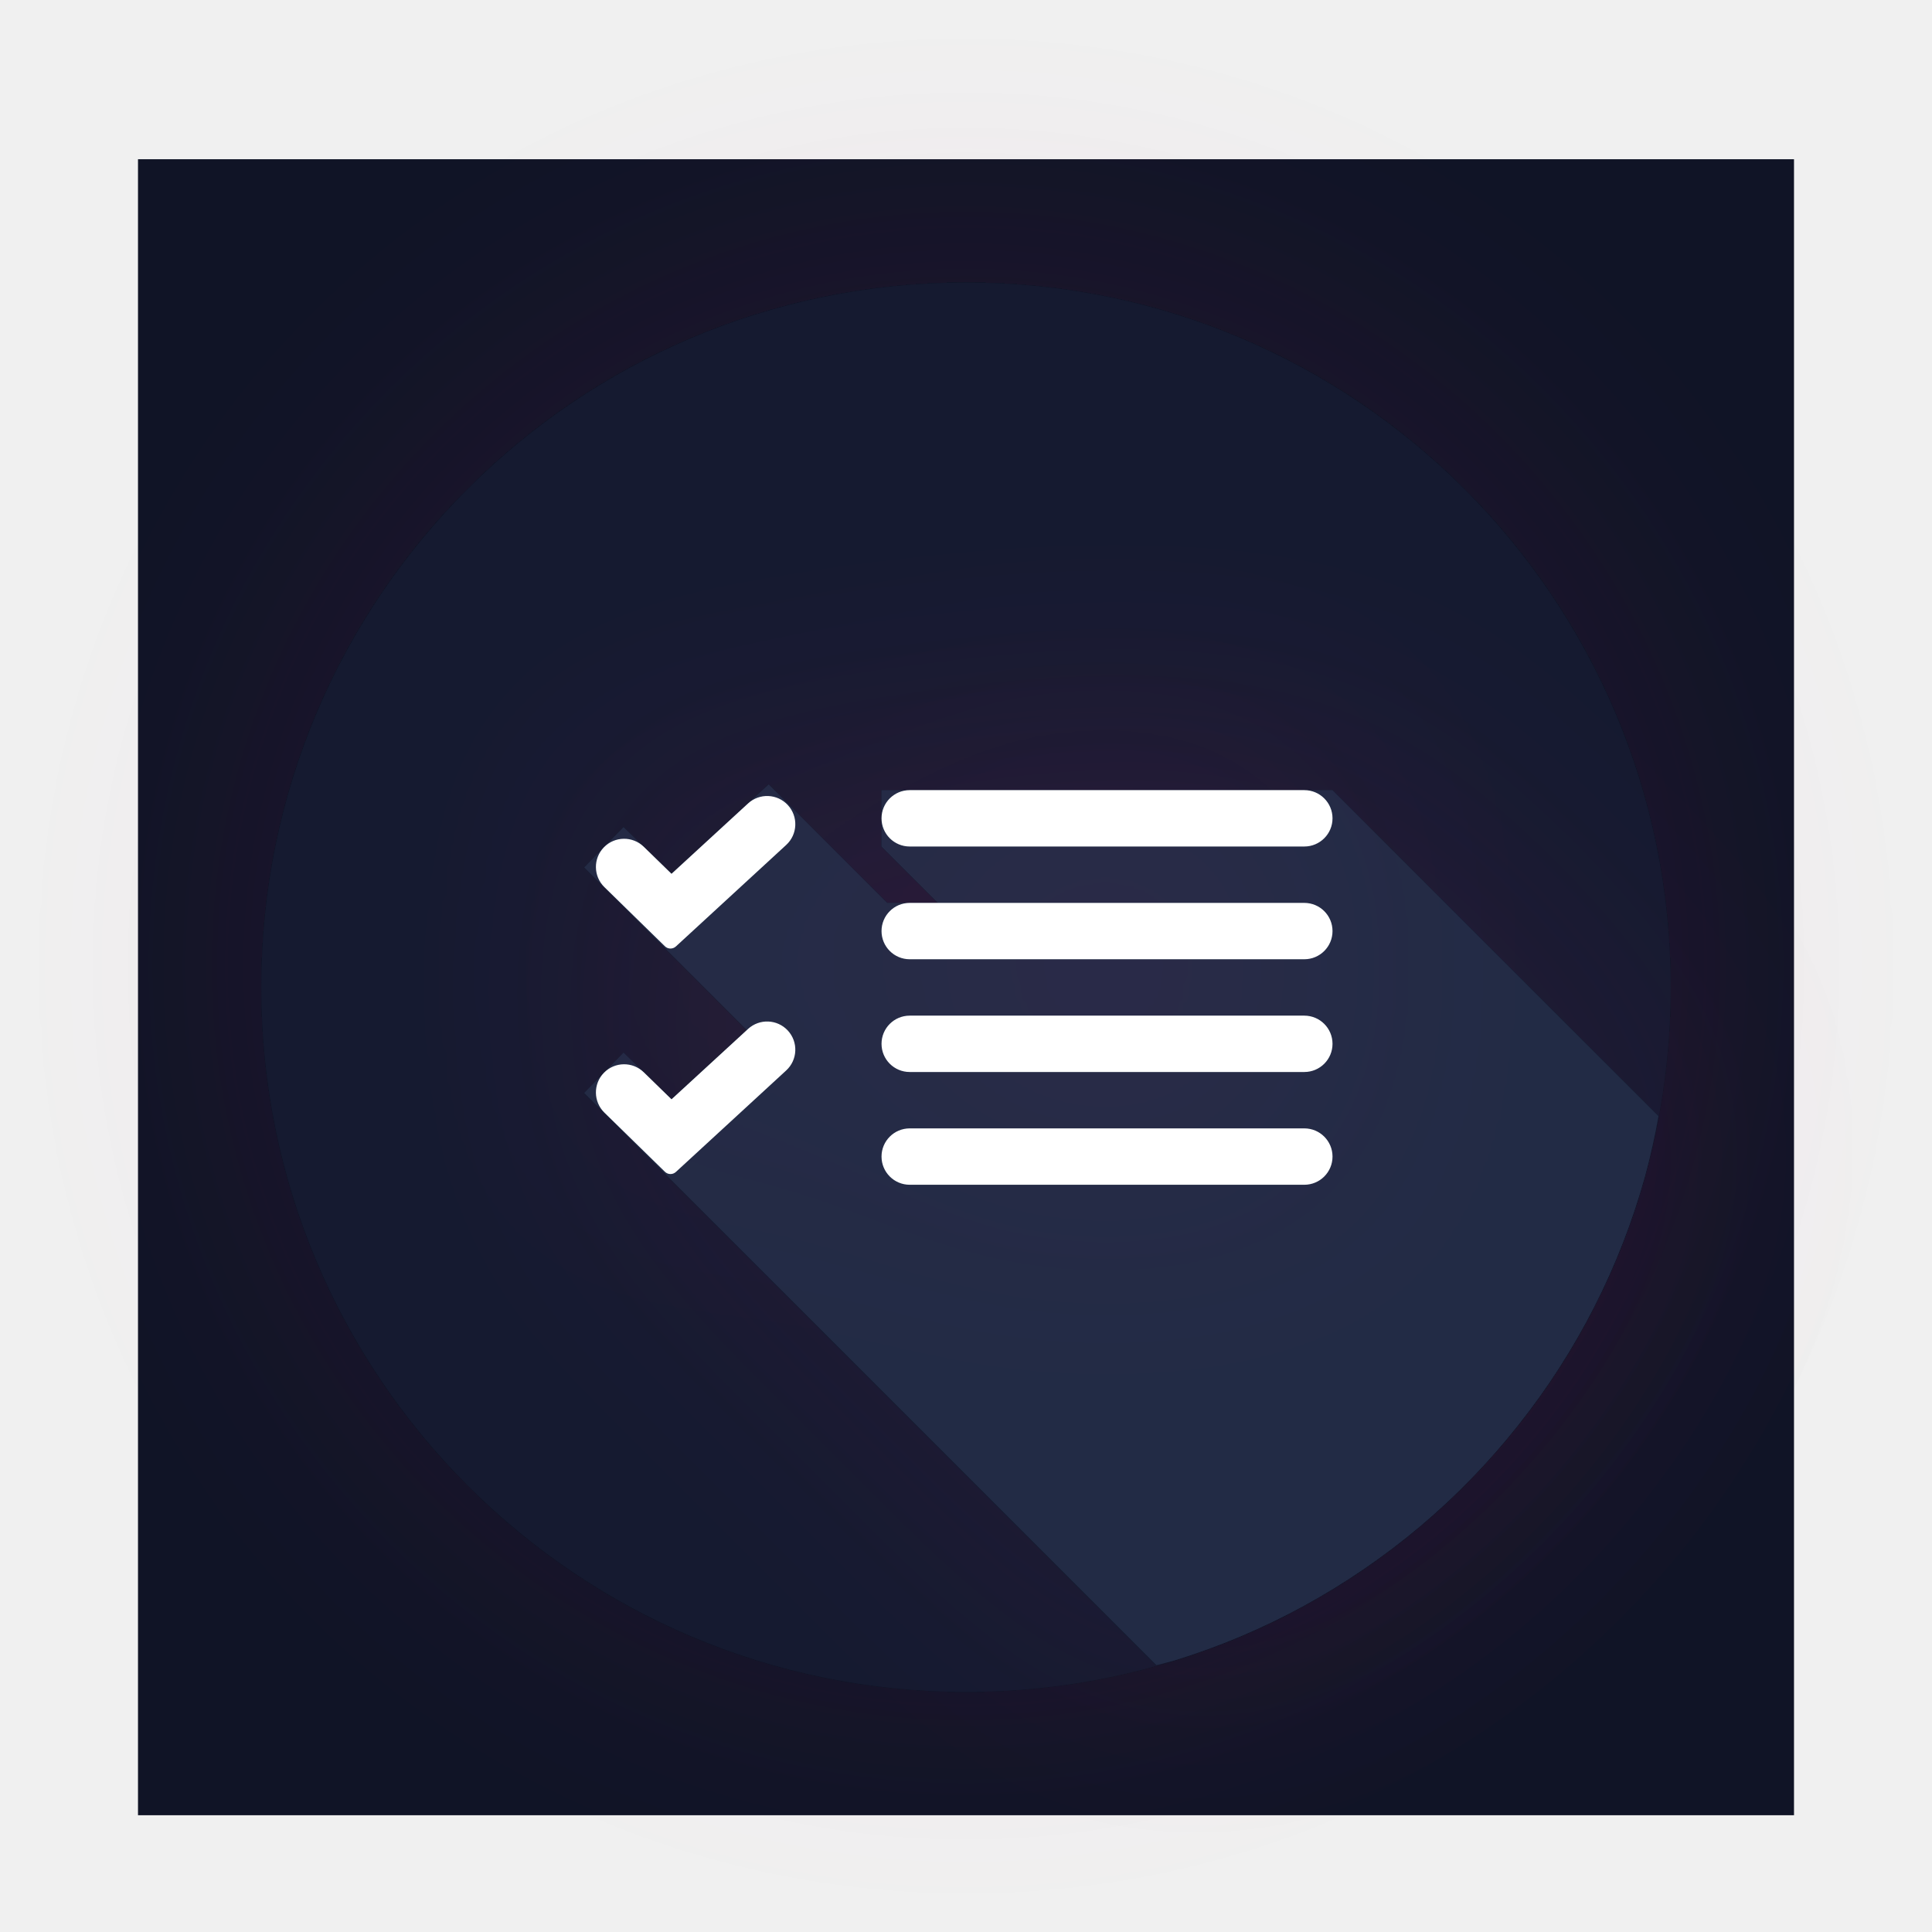
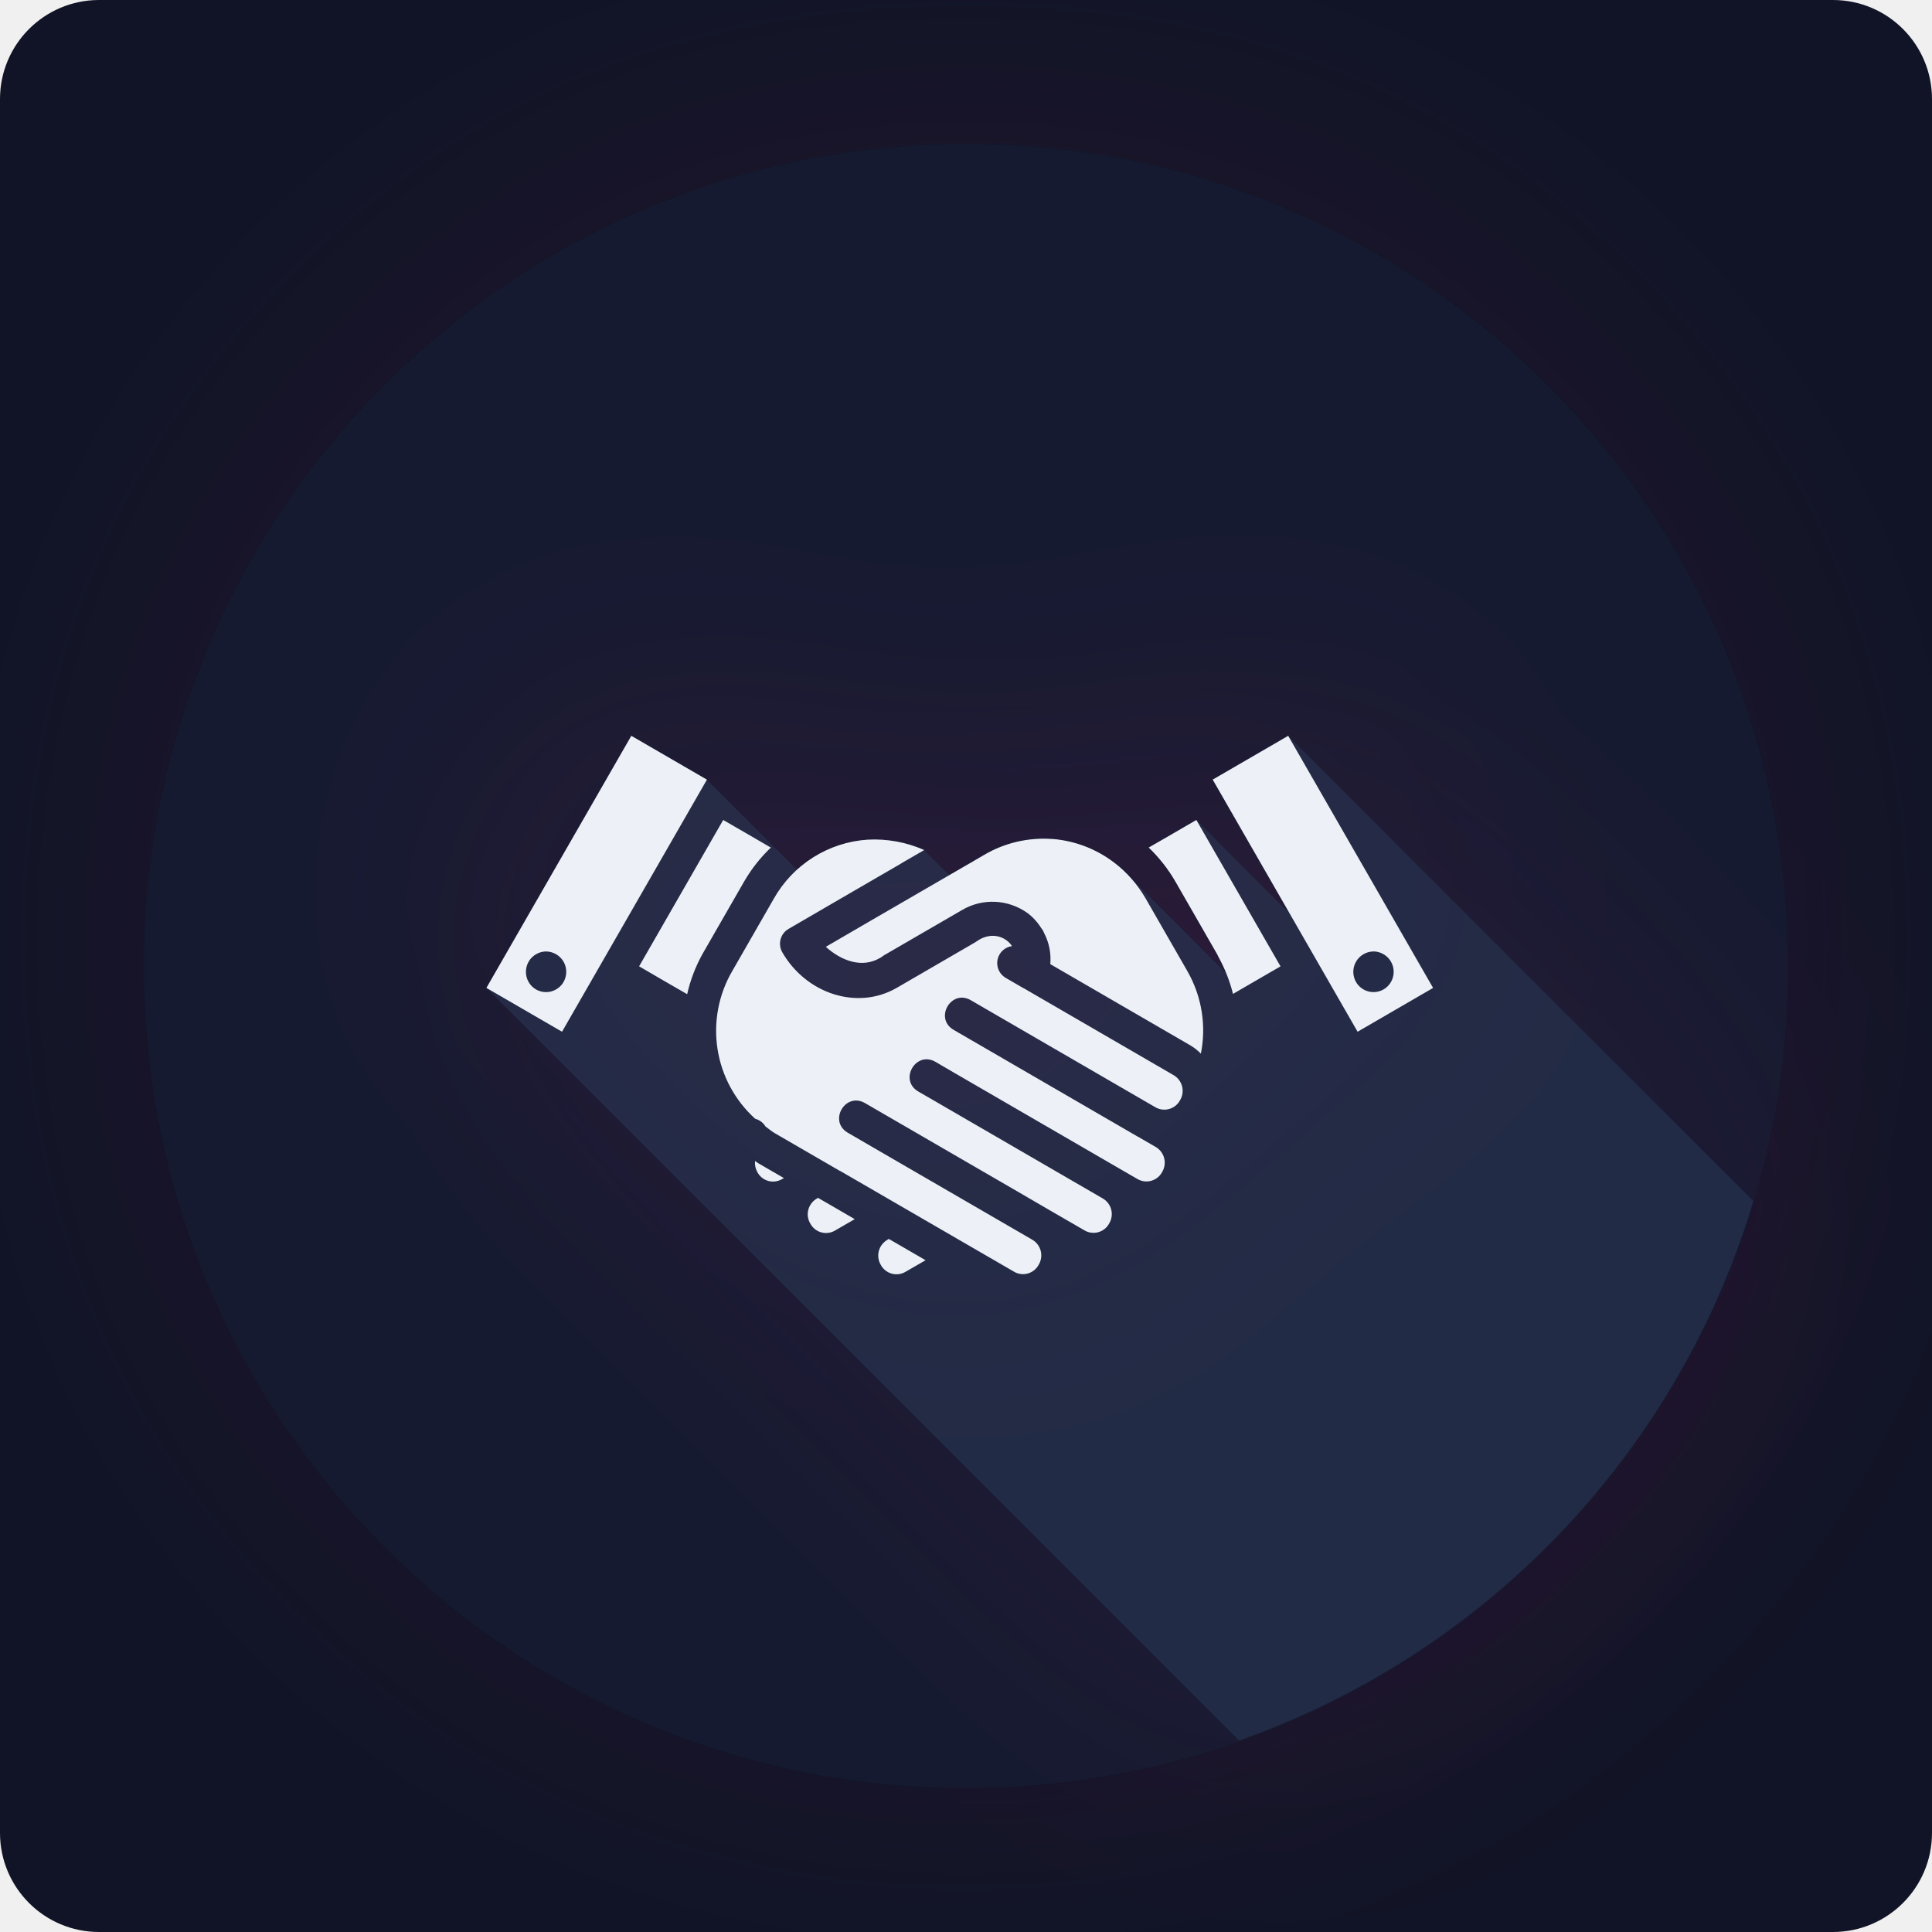
- <svg xmlns="http://www.w3.org/2000/svg" width="182" height="182" viewBox="0 0 182 182" fill="none">
-   <g id="Group 239">
-     <g id="Group 236">
-       <g id="Group 232">
-         <g id="Group 231">
-           <rect id="image 1" x="13" y="15" width="156" height="156" fill="#101426" />
-         </g>
-       </g>
+ <svg xmlns="http://www.w3.org/2000/svg" width="156" height="156" viewBox="0 0 156 156" fill="none">
+   <g id="Frame" clip-path="url(#clip0_1025_1912)">
+     <path id="Vector" d="M148 0H8C3.582 0 0 3.582 0 8V148C0 152.418 3.582 156 8 156H148C152.418 156 156 152.418 156 148V8C156 3.582 152.418 0 148 0Z" fill="#101426" />
+     <g id="Group" filter="url(#filter0_d_1025_1912)">
+       <path id="Vector_2" d="M78 144.383C114.662 144.383 144.383 114.662 144.383 78C144.383 41.338 114.662 11.617 78 11.617C41.338 11.617 11.617 41.338 11.617 78C11.617 114.662 41.338 144.383 78 144.383Z" fill="#151A30" />
    </g>
-     <g id="Group">
-       <g id="Vector" filter="url(#filter0_d_675_2200)">
-         <path d="M91.001 159.384C127.663 159.384 157.384 129.663 157.384 93.001C157.384 56.338 127.663 26.617 91.001 26.617C54.338 26.617 24.617 56.338 24.617 93.001C24.617 129.663 54.338 159.384 91.001 159.384Z" fill="#151A30" />
-       </g>
-       <g id="Vector_2" filter="url(#filter1_d_675_2200)">
-         <path d="M108.936 156.86C109.501 156.722 110.064 156.577 110.625 156.424C112.74 155.773 114.82 155.016 116.86 154.157C118.898 153.296 120.892 152.333 122.834 151.273C124.78 150.209 126.671 149.048 128.5 147.794C130.326 146.547 132.087 145.209 133.779 143.785C135.472 142.359 137.092 140.848 138.633 139.26C140.174 137.67 141.635 136.004 143.009 134.268C144.385 132.537 145.674 130.738 146.87 128.878C148.068 127.015 149.172 125.094 150.178 123.121C151.182 121.15 152.086 119.129 152.887 117.067C153.689 115.004 154.387 112.902 154.979 110.769C155.478 108.913 155.896 107.037 156.233 105.145L125.521 74.433H83.036V79.744L88.347 85.055H83.578L72.415 73.892L63.254 82.314L58.74 77.917L55.033 81.714L70.349 97.035L63.254 103.557L58.74 99.16L55.033 102.957L108.936 156.86Z" fill="#222B45" />
-       </g>
-       <g id="Vector_3" filter="url(#filter2_d_675_2200)">
-         <path d="M74.218 75.841C73.225 74.764 71.547 74.695 70.469 75.686L63.259 82.314L60.646 79.768C59.596 78.746 57.916 78.767 56.892 79.815C55.868 80.864 55.888 82.544 56.936 83.569L62.606 89.112C62.888 89.42 63.365 89.44 63.672 89.158L74.064 79.595C75.144 78.601 75.213 76.919 74.218 75.841ZM85.697 74.433C84.23 74.433 83.042 75.622 83.042 77.089C83.042 78.555 84.23 79.744 85.697 79.744H122.871C124.338 79.744 125.527 78.555 125.527 77.089C125.527 75.622 124.338 74.433 122.871 74.433H85.697ZM85.697 85.055C84.23 85.055 83.042 86.243 83.042 87.71C83.042 89.176 84.23 90.365 85.697 90.365H122.871C124.338 90.365 125.527 89.176 125.527 87.71C125.527 86.243 124.338 85.055 122.871 85.055H85.697ZM74.218 97.083C73.225 96.006 71.547 95.937 70.469 96.929L63.259 103.557L60.646 101.011C59.596 99.988 57.916 100.009 56.892 101.058C55.868 102.107 55.888 103.787 56.936 104.812L62.606 110.354C62.888 110.662 63.365 110.683 63.672 110.4L74.064 100.838C75.144 99.844 75.213 98.162 74.218 97.083ZM85.697 95.676C84.23 95.676 83.042 96.865 83.042 98.331C83.042 99.798 84.23 100.986 85.697 100.986H122.871C124.338 100.986 125.527 99.798 125.527 98.331C125.527 96.865 124.338 95.676 122.871 95.676H85.697ZM85.697 106.297C84.23 106.297 83.042 107.486 83.042 108.952C83.042 110.419 84.23 111.608 85.697 111.608H122.871C124.338 111.608 125.527 110.419 125.527 108.952C125.527 107.486 124.338 106.297 122.871 106.297H85.697Z" fill="white" />
-       </g>
+     <g id="Group_2" filter="url(#filter1_d_1025_1912)">
+       <path id="Vector_3" d="M50.973 59.416L39.273 79.773L100.042 140.536C109.906 137.061 118.811 131.304 126.028 123.734C133.246 116.165 138.573 106.997 141.575 96.978L104.013 59.416L97.915 62.956L104.099 73.716L96.598 66.212L95.674 66.749L94.258 67.57L92.836 68.389L92.75 68.439C93.046 68.724 93.317 69.047 93.589 69.362C93.705 69.501 93.832 69.625 93.945 69.766C94.291 70.209 94.617 70.679 94.905 71.182L98.26 77.021C98.298 77.086 98.33 77.153 98.357 77.223C98.6 77.66 98.805 78.108 98.99 78.556L90.936 70.502C89.329 68.885 87.191 67.905 84.917 67.742C83.092 67.612 81.203 68.018 79.482 69.017L78.257 69.736H78.251L76.653 70.665L74.625 68.638C73.188 68.002 71.62 67.715 70.05 67.802C67.933 67.946 65.927 68.804 64.361 70.236L57.078 62.956L50.973 59.416Z" fill="#222B45" />
+     </g>
+     <g id="Group_3" filter="url(#filter2_d_1025_1912)">
+       <path id="Vector_4" d="M50.976 59.413L57.081 62.953L45.381 83.308L39.276 79.767L50.976 59.413ZM104.016 59.413L115.716 79.77L109.62 83.308L97.92 62.95L104.016 59.413ZM58.395 66.209L60.74 67.564L62.242 68.44C61.396 69.246 60.67 70.168 60.085 71.179L56.73 77.018C56.162 78.039 55.743 79.136 55.485 80.276L53.95 79.391L51.604 78.027L58.395 66.209ZM96.601 66.209L103.397 78.03L102.462 78.57L101.046 79.391L99.63 80.213L99.56 80.257C99.295 79.196 98.891 78.175 98.36 77.22C98.333 77.151 98.301 77.084 98.263 77.021L94.908 71.182C94.322 70.169 93.596 69.244 92.751 68.435L92.839 68.385L94.261 67.567L95.677 66.745L96.601 66.209ZM84.92 67.738C86.746 67.868 88.51 68.535 89.993 69.671C90.98 70.429 91.843 71.397 92.51 72.556L95.865 78.395C97.082 80.517 97.4 82.876 96.966 85.078C96.717 84.829 96.44 84.599 96.125 84.414L84.807 77.85C84.879 77.004 84.724 76.138 84.309 75.344C84.287 75.286 84.263 75.229 84.234 75.173C84.223 75.145 84.212 75.134 84.201 75.112C84.195 75.112 84.19 75.112 84.184 75.085C84.152 75.035 84.116 74.988 84.077 74.943C83.783 74.47 83.404 74.054 82.959 73.718H82.954C82.194 73.174 81.292 72.861 80.358 72.817C79.424 72.774 78.497 73.002 77.69 73.475C77.671 73.475 77.654 73.502 77.635 73.508L71.386 77.131C71.32 77.171 71.257 77.216 71.198 77.267L71.032 77.364C69.638 78.171 67.99 77.632 66.681 76.451L70.366 74.307L78.251 69.735H78.257L79.485 69.016C81.128 68.055 83.022 67.612 84.92 67.744V67.738ZM70.053 67.799C71.623 67.713 73.191 68 74.628 68.637L72.858 69.66L72.739 69.738L68.977 71.92L63.672 75.004C63.355 75.188 63.124 75.489 63.029 75.843C62.934 76.197 62.983 76.573 63.166 76.891C65.083 80.226 69.218 81.615 72.418 79.759L78.611 76.163C78.63 76.163 78.647 76.135 78.666 76.133L79.081 75.867C80.072 75.292 81.164 75.571 81.717 76.393C81.432 76.431 81.166 76.558 80.956 76.754C80.746 76.951 80.602 77.209 80.546 77.491C80.489 77.773 80.522 78.067 80.64 78.329C80.757 78.592 80.954 78.811 81.203 78.957L82.461 79.687H82.467C82.544 79.739 82.625 79.785 82.71 79.823L94.742 86.801C94.914 86.897 95.065 87.027 95.186 87.182C95.307 87.338 95.395 87.516 95.446 87.707C95.496 87.897 95.507 88.096 95.479 88.291C95.451 88.486 95.384 88.674 95.281 88.842C95.189 89.015 95.062 89.166 94.909 89.288C94.756 89.41 94.58 89.499 94.391 89.55C94.202 89.601 94.005 89.614 93.812 89.586C93.618 89.559 93.432 89.492 93.265 89.39L79.814 81.59L78.398 80.768C76.802 79.831 75.405 82.237 77.01 83.161L78.426 83.982L79.247 84.458L91.877 91.783H91.888L93.293 92.598C93.465 92.694 93.616 92.824 93.738 92.979C93.859 93.135 93.947 93.313 93.998 93.504C94.049 93.694 94.06 93.893 94.032 94.088C94.004 94.284 93.937 94.471 93.835 94.64C93.742 94.812 93.616 94.964 93.463 95.085C93.309 95.207 93.133 95.296 92.944 95.347C92.755 95.398 92.558 95.41 92.365 95.382C92.171 95.354 91.985 95.287 91.819 95.185L90.402 94.366L76.951 86.566L75.541 85.742C73.945 84.818 72.559 87.21 74.152 88.137L75.569 88.956L89.019 96.756C89.191 96.851 89.342 96.98 89.463 97.135C89.584 97.289 89.672 97.467 89.723 97.657C89.773 97.847 89.785 98.045 89.757 98.239C89.73 98.434 89.663 98.621 89.561 98.789C89.469 98.961 89.342 99.113 89.189 99.234C89.036 99.356 88.86 99.445 88.671 99.496C88.482 99.547 88.285 99.559 88.091 99.531C87.898 99.503 87.712 99.436 87.545 99.334L84.71 97.693L82.091 96.169L69.849 89.072C68.252 88.145 66.861 90.538 68.46 91.465L71.29 93.108L83.327 100.086C83.499 100.182 83.65 100.312 83.771 100.467C83.892 100.623 83.98 100.801 84.031 100.992C84.081 101.182 84.092 101.381 84.064 101.576C84.036 101.771 83.969 101.959 83.866 102.127C83.774 102.299 83.647 102.451 83.494 102.572C83.341 102.693 83.165 102.782 82.977 102.833C82.788 102.884 82.591 102.895 82.398 102.867C82.204 102.839 82.019 102.772 81.853 102.669L67.849 94.554H67.832L62.588 91.517C62.303 91.354 62.068 91.143 61.808 90.955C61.622 90.649 61.325 90.427 60.978 90.336C59.346 88.861 58.272 86.87 57.935 84.697C57.599 82.523 58.021 80.3 59.13 78.401L62.483 72.562C63.25 71.202 64.344 70.055 65.666 69.224C66.987 68.393 68.495 67.901 70.053 67.799ZM44.128 76.827C43.766 76.823 43.413 76.939 43.123 77.157C42.833 77.374 42.624 77.681 42.526 78.03C42.429 78.379 42.449 78.75 42.584 79.086C42.719 79.422 42.962 79.704 43.273 79.889C43.459 79.996 43.664 80.066 43.877 80.094C44.09 80.122 44.306 80.108 44.514 80.052C44.721 79.996 44.916 79.9 45.086 79.769C45.256 79.638 45.398 79.475 45.505 79.289C45.646 79.042 45.721 78.763 45.722 78.48C45.724 78.196 45.651 77.916 45.513 77.668C45.374 77.42 45.174 77.213 44.931 77.066C44.688 76.918 44.412 76.836 44.128 76.827ZM110.868 76.827C110.584 76.836 110.307 76.918 110.064 77.066C109.822 77.213 109.621 77.42 109.483 77.668C109.344 77.916 109.272 78.196 109.273 78.48C109.275 78.763 109.349 79.042 109.49 79.289C109.597 79.475 109.74 79.638 109.91 79.768C110.079 79.899 110.273 79.995 110.481 80.051C110.688 80.107 110.904 80.121 111.116 80.093C111.329 80.065 111.534 79.996 111.72 79.889C112.032 79.705 112.276 79.423 112.412 79.087C112.548 78.751 112.569 78.379 112.472 78.029C112.374 77.68 112.165 77.372 111.874 77.154C111.584 76.936 111.23 76.82 110.868 76.824V76.827ZM60.97 93.746C61.053 93.796 61.116 93.857 61.199 93.909L63.301 95.127C63.255 95.154 63.213 95.168 63.172 95.193C63.005 95.296 62.819 95.363 62.625 95.391C62.432 95.419 62.234 95.408 62.045 95.357C61.856 95.306 61.68 95.216 61.527 95.095C61.374 94.973 61.247 94.821 61.155 94.648C61 94.374 60.934 94.059 60.97 93.746ZM66.045 96.717L69.016 98.44L67.448 99.347C67.281 99.45 67.096 99.517 66.903 99.545C66.71 99.573 66.513 99.561 66.325 99.511C66.136 99.46 65.96 99.372 65.807 99.251C65.654 99.13 65.527 98.979 65.434 98.808C65.332 98.64 65.265 98.453 65.236 98.258C65.208 98.063 65.22 97.864 65.27 97.674C65.32 97.484 65.409 97.306 65.529 97.15C65.65 96.995 65.801 96.865 65.973 96.77C66.001 96.742 66.02 96.739 66.045 96.717ZM71.765 100.036L74.736 101.757L73.137 102.68C72.971 102.782 72.786 102.85 72.593 102.878C72.4 102.906 72.203 102.894 72.014 102.844C71.826 102.793 71.65 102.705 71.497 102.584C71.344 102.463 71.216 102.313 71.124 102.141C71.022 101.972 70.955 101.785 70.928 101.589C70.9 101.394 70.912 101.195 70.963 101.005C71.014 100.814 71.102 100.636 71.224 100.481C71.345 100.325 71.496 100.195 71.668 100.1C71.702 100.072 71.735 100.058 71.765 100.036Z" fill="#EDF1F7" />
    </g>
  </g>
  <defs>
-     <filter id="filter0_d_675_2200" x="0.617" y="0.617" width="180.767" height="180.767" filterUnits="userSpaceOnUse" color-interpolation-filters="sRGB">
+     <filter id="filter0_d_1025_1912" x="-12.383" y="-14.383" width="180.766" height="180.766" filterUnits="userSpaceOnUse" color-interpolation-filters="sRGB">
      <feFlood flood-opacity="0" result="BackgroundImageFix" />
      <feColorMatrix in="SourceAlpha" type="matrix" values="0 0 0 0 0 0 0 0 0 0 0 0 0 0 0 0 0 0 127 0" result="hardAlpha" />
      <feOffset dy="-2" />
      <feGaussianBlur stdDeviation="12" />
      <feComposite in2="hardAlpha" operator="out" />
      <feColorMatrix type="matrix" values="0 0 0 0 0.89 0 0 0 0 0.149 0 0 0 0 0.51 0 0 0 0.08 0" />
-       <feBlend mode="normal" in2="BackgroundImageFix" result="effect1_dropShadow_675_2200" />
-       <feBlend mode="normal" in="SourceGraphic" in2="effect1_dropShadow_675_2200" result="shape" />
+       <feBlend mode="normal" in2="BackgroundImageFix" result="effect1_dropShadow_1025_1912" />
+       <feBlend mode="normal" in="SourceGraphic" in2="effect1_dropShadow_1025_1912" result="shape" />
    </filter>
-     <filter id="filter1_d_675_2200" x="31.033" y="47.892" width="149.2" height="130.968" filterUnits="userSpaceOnUse" color-interpolation-filters="sRGB">
+     <filter id="filter1_d_1025_1912" x="15.273" y="33.416" width="150.302" height="129.12" filterUnits="userSpaceOnUse" color-interpolation-filters="sRGB">
      <feFlood flood-opacity="0" result="BackgroundImageFix" />
      <feColorMatrix in="SourceAlpha" type="matrix" values="0 0 0 0 0 0 0 0 0 0 0 0 0 0 0 0 0 0 127 0" result="hardAlpha" />
      <feOffset dy="-2" />
      <feGaussianBlur stdDeviation="12" />
      <feComposite in2="hardAlpha" operator="out" />
      <feColorMatrix type="matrix" values="0 0 0 0 0.89 0 0 0 0 0.149 0 0 0 0 0.51 0 0 0 0.08 0" />
-       <feBlend mode="normal" in2="BackgroundImageFix" result="effect1_dropShadow_675_2200" />
-       <feBlend mode="normal" in="SourceGraphic" in2="effect1_dropShadow_675_2200" result="shape" />
+       <feBlend mode="normal" in2="BackgroundImageFix" result="effect1_dropShadow_1025_1912" />
+       <feBlend mode="normal" in="SourceGraphic" in2="effect1_dropShadow_1025_1912" result="shape" />
    </filter>
-     <filter id="filter2_d_675_2200" x="32.137" y="48.433" width="117.39" height="85.175" filterUnits="userSpaceOnUse" color-interpolation-filters="sRGB">
+     <filter id="filter2_d_1025_1912" x="15.276" y="33.413" width="124.439" height="91.48" filterUnits="userSpaceOnUse" color-interpolation-filters="sRGB">
      <feFlood flood-opacity="0" result="BackgroundImageFix" />
      <feColorMatrix in="SourceAlpha" type="matrix" values="0 0 0 0 0 0 0 0 0 0 0 0 0 0 0 0 0 0 127 0" result="hardAlpha" />
      <feOffset dy="-2" />
      <feGaussianBlur stdDeviation="12" />
      <feComposite in2="hardAlpha" operator="out" />
      <feColorMatrix type="matrix" values="0 0 0 0 0.89 0 0 0 0 0.149 0 0 0 0 0.51 0 0 0 0.08 0" />
-       <feBlend mode="normal" in2="BackgroundImageFix" result="effect1_dropShadow_675_2200" />
-       <feBlend mode="normal" in="SourceGraphic" in2="effect1_dropShadow_675_2200" result="shape" />
+       <feBlend mode="normal" in2="BackgroundImageFix" result="effect1_dropShadow_1025_1912" />
+       <feBlend mode="normal" in="SourceGraphic" in2="effect1_dropShadow_1025_1912" result="shape" />
    </filter>
+     <clipPath id="clip0_1025_1912">
+       <rect width="156" height="156" fill="white" />
+     </clipPath>
  </defs>
</svg>
